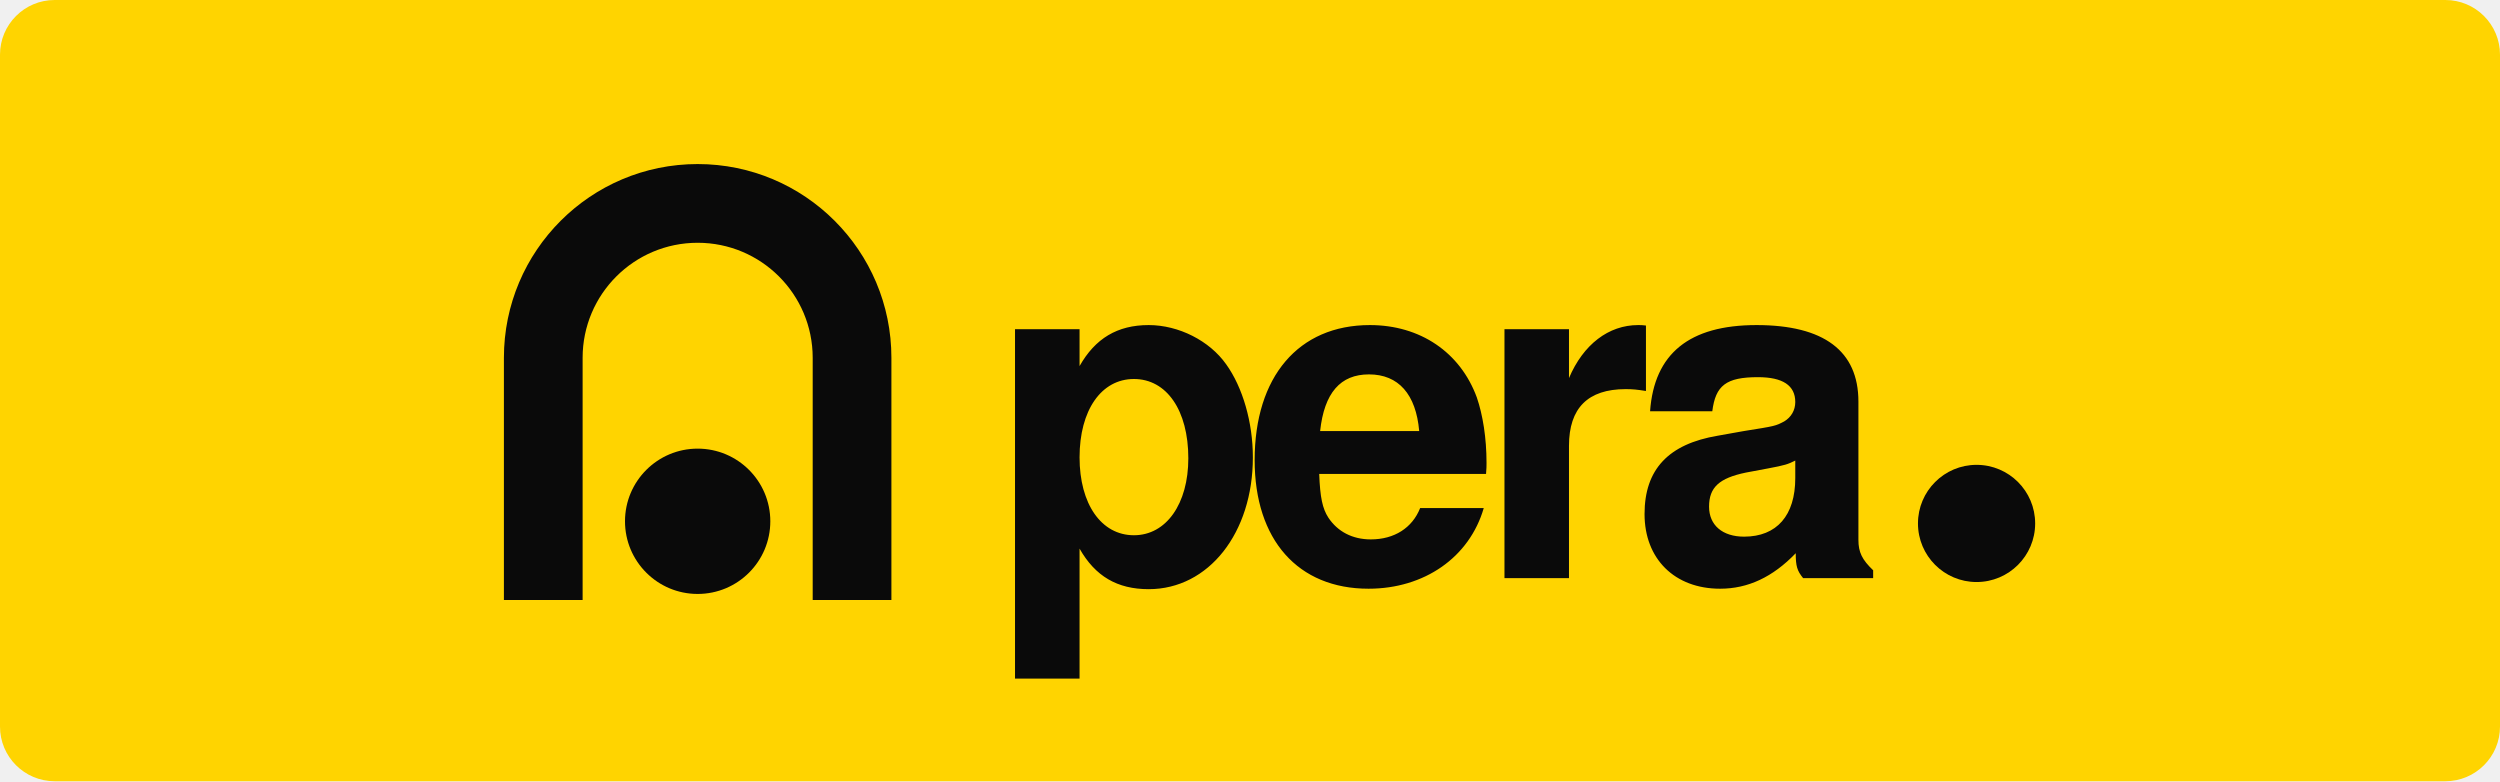
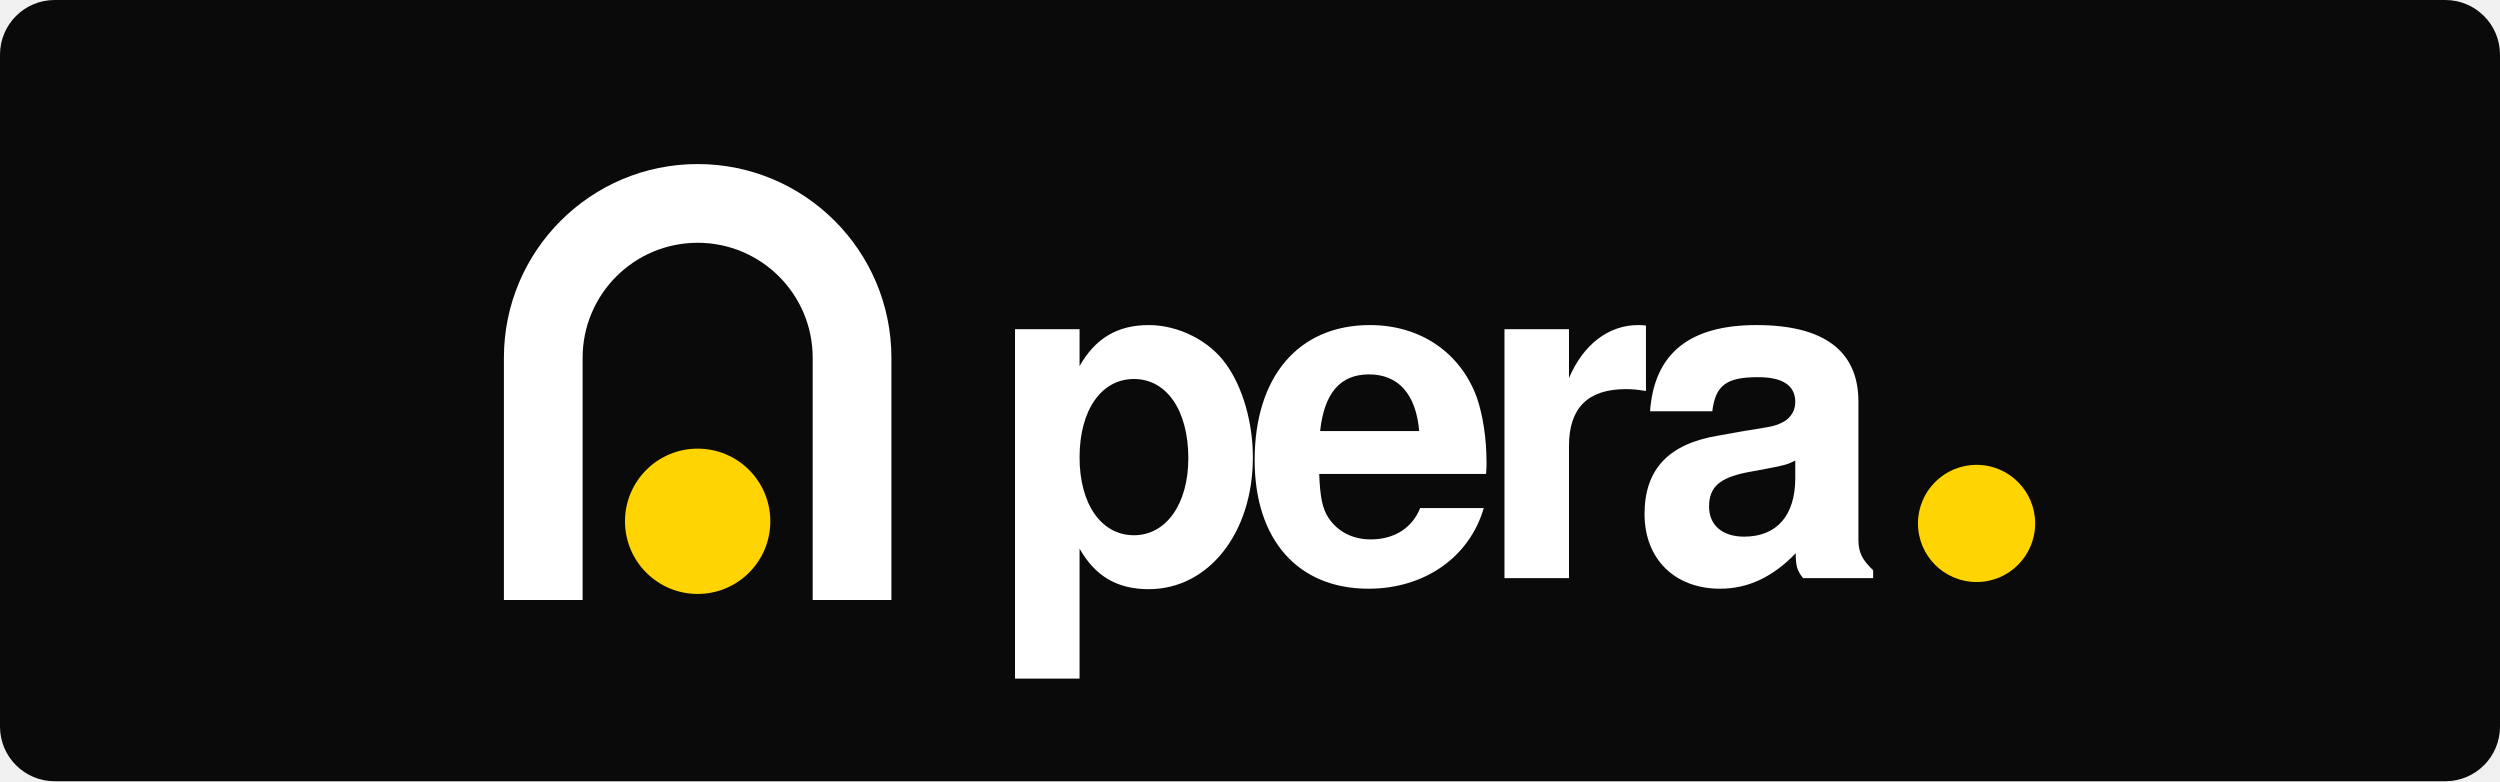
<svg xmlns="http://www.w3.org/2000/svg" viewBox="0 0 1280 400" width="1280" height="400" role="img" aria-label="pera.">
-   <rect width="1280" height="400" rx="28" fill="#FFD400" />
+   <rect width="1280" height="400" rx="28" fill="#0A0A0A" />
  <g transform="translate(258 84) scale(6.2)">
-     <path fill="#0A0A0A" d="M 0 36 L 0 16 A 16 16 0 0 1 32 16 L 32 36 L 25.5 36 L 25.5 16 A 9.5 9.5 0 0 0 6.5 16 L 6.5 36 Z" />
-     <circle cx="16" cy="29.5" r="6" fill="#0A0A0A" />
+     <path fill="#FFFFFF" d="M 0 36 L 0 16 A 16 16 0 0 1 32 16 L 32 36 L 25.5 36 L 25.5 16 A 9.5 9.5 0 0 0 6.5 16 L 6.5 36 Z" />
+     <circle cx="16" cy="29.5" r="6" fill="#FFD400" />
  </g>
-   <text x="506" y="296" font-family="'Helvetica Neue', Helvetica, Arial, sans-serif" font-weight="700" font-size="236" letter-spacing="-13" fill="#0A0A0A">pera</text>
-   <circle cx="1012" cy="268" r="30" fill="#0A0A0A" />
+   <text x="506" y="296" font-family="'Helvetica Neue', Helvetica, Arial, sans-serif" font-weight="700" font-size="236" letter-spacing="-13" fill="#FFFFFF">pera</text>
+   <circle cx="1012" cy="268" r="30" fill="#FFD400" />
</svg>
